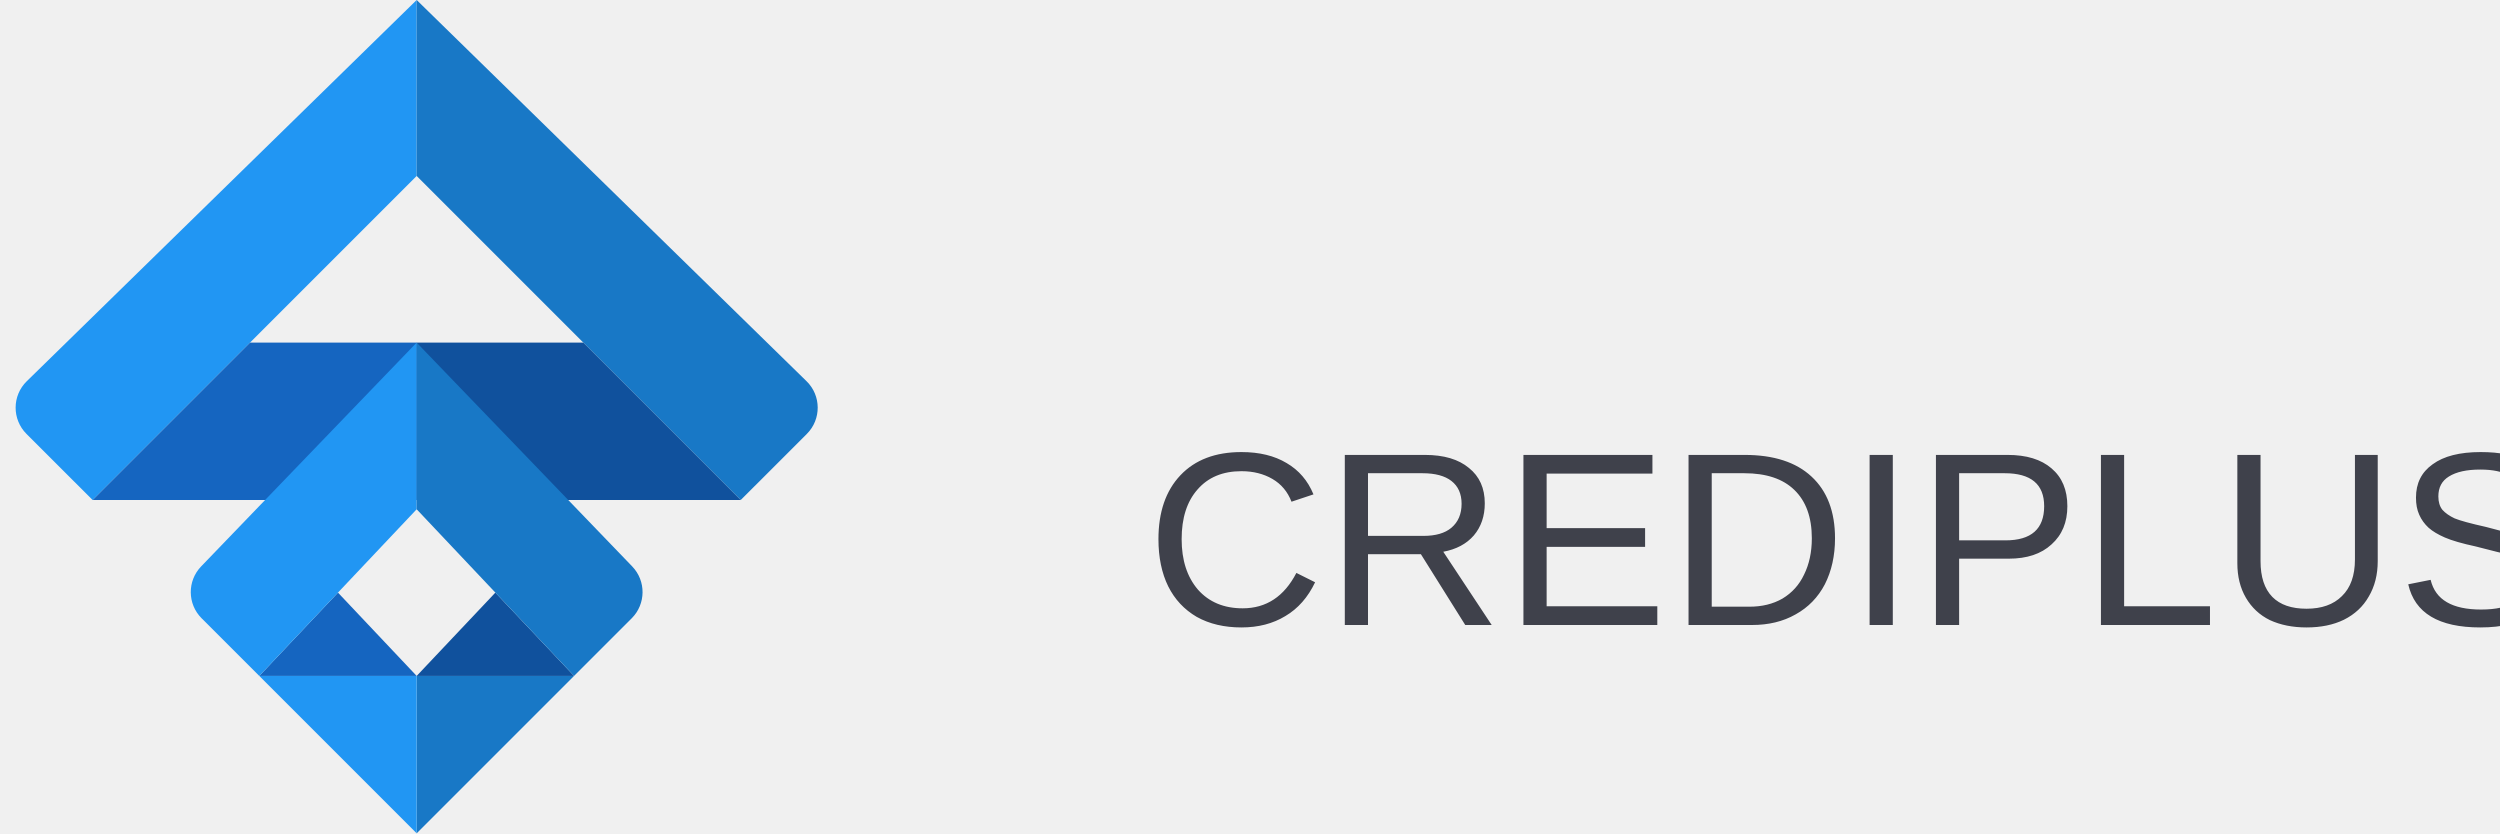
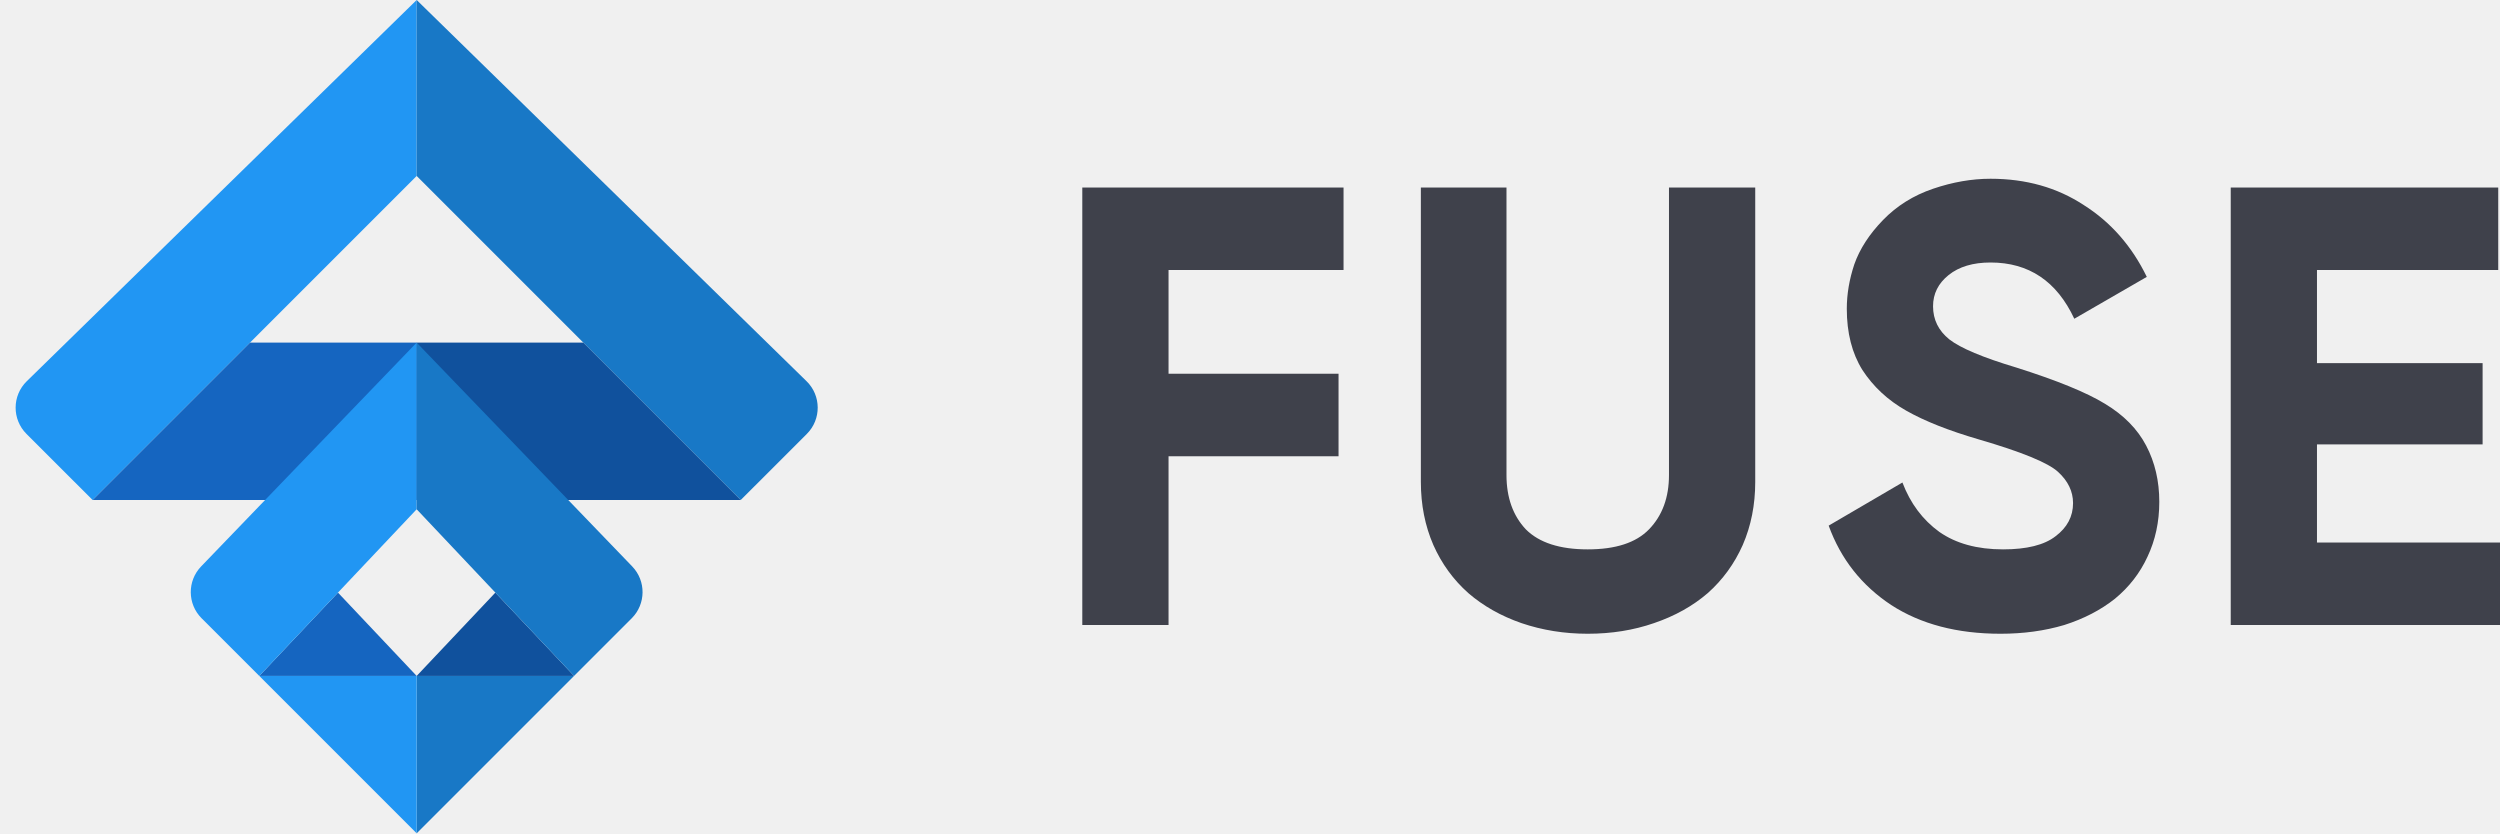
<svg xmlns="http://www.w3.org/2000/svg" width="96" height="32" viewBox="0 0 96 32" fill="none">
  <g clip-path="url(#clip0)">
-     <text x="44" y="24" font-family="Arial" font-size="9.5" fill="#3F414B">CREDIPLUS</text>
+     <path d="M51.592 10.368H44.872V14.352H51.4V17.52H44.872V24H41.56V7.2H51.592V10.368ZM60.969 24.336C60.073 24.336 59.225 24.2 58.425 23.928C57.641 23.656 56.961 23.272 56.385 22.776C55.809 22.264 55.361 21.648 55.041 20.928C54.721 20.192 54.561 19.384 54.561 18.504V7.2H57.849V18.24C57.849 19.104 58.097 19.8 58.593 20.328C59.105 20.84 59.897 21.096 60.969 21.096C62.041 21.096 62.825 20.84 63.321 20.328C63.833 19.8 64.089 19.104 64.089 18.24V7.2H67.401V18.504C67.401 19.384 67.241 20.192 66.921 20.928C66.601 21.648 66.153 22.264 65.577 22.776C65.001 23.272 64.313 23.656 63.513 23.928C62.729 24.2 61.881 24.336 60.969 24.336ZM76.821 24.336C75.157 24.336 73.757 23.968 72.621 23.232C71.485 22.48 70.685 21.464 70.221 20.184L73.053 18.528C73.357 19.328 73.829 19.96 74.469 20.424C75.109 20.872 75.925 21.096 76.917 21.096C77.829 21.096 78.501 20.928 78.933 20.592C79.381 20.256 79.605 19.832 79.605 19.32C79.605 18.872 79.413 18.472 79.029 18.12C78.645 17.768 77.629 17.352 75.981 16.872C74.829 16.536 73.901 16.168 73.197 15.768C72.493 15.368 71.933 14.848 71.517 14.208C71.117 13.568 70.917 12.784 70.917 11.856C70.917 11.296 71.013 10.728 71.205 10.152C71.413 9.56 71.781 8.992 72.309 8.448C72.837 7.904 73.477 7.504 74.229 7.248C74.981 6.992 75.717 6.864 76.437 6.864C77.797 6.864 78.989 7.2 80.013 7.872C81.053 8.528 81.861 9.448 82.437 10.632L79.653 12.24C78.981 10.8 77.909 10.08 76.437 10.08C75.765 10.08 75.229 10.24 74.829 10.56C74.429 10.88 74.229 11.28 74.229 11.76C74.229 12.272 74.437 12.696 74.853 13.032C75.285 13.368 76.141 13.728 77.421 14.112C78.989 14.608 80.125 15.072 80.829 15.504C81.549 15.936 82.077 16.472 82.413 17.112C82.749 17.752 82.917 18.472 82.917 19.272C82.917 20.04 82.765 20.744 82.461 21.384C82.173 22.008 81.757 22.544 81.213 22.992C80.669 23.424 80.021 23.76 79.269 24C78.517 24.224 77.701 24.336 76.821 24.336ZM88.972 20.832H96.052V24H85.66V7.2H95.932V10.368H88.972V13.944H95.332V17.064H88.972V20.832Z" fill="#3F414B" />
    <path d="M16 6.756V0L1.028 14.639C0.462 15.192 0.457 16.102 1.017 16.662L3.556 19.2" fill="#2196F3" />
    <path d="M16 6.756V0L30.972 14.639C31.538 15.192 31.543 16.102 30.983 16.662L28.444 19.2" fill="#1878C6" />
    <path d="M3.556 19.2L9.6 13.156H16V19.2" fill="#1565C0" />
    <path d="M28.444 19.2L22.4 13.156H16V19.2" fill="#10519D" />
    <path d="M16 25.956H9.956L12.978 22.756L16 25.956Z" fill="#1565C0" />
    <path d="M16 32L22.044 25.956L16 25.956V32Z" fill="#1878C6" />
    <path d="M16 32L9.956 25.956H16V32Z" fill="#2196F3" />
    <path d="M16 25.956H22.044L19.022 22.756L16 25.956Z" fill="#10519D" />
    <path d="M7.724 21.75C7.186 22.308 7.194 23.194 7.742 23.742L9.956 25.956L16 19.556V13.156" fill="#2196F3" />
    <path d="M24.276 21.75C24.814 22.308 24.806 23.194 24.258 23.742L22.044 25.956L16 19.556V13.156" fill="#1878C6" />
  </g>
  <defs>
    <clipPath id="clip0">
      <rect width="96" height="32" fill="white" />
    </clipPath>
  </defs>
</svg>
